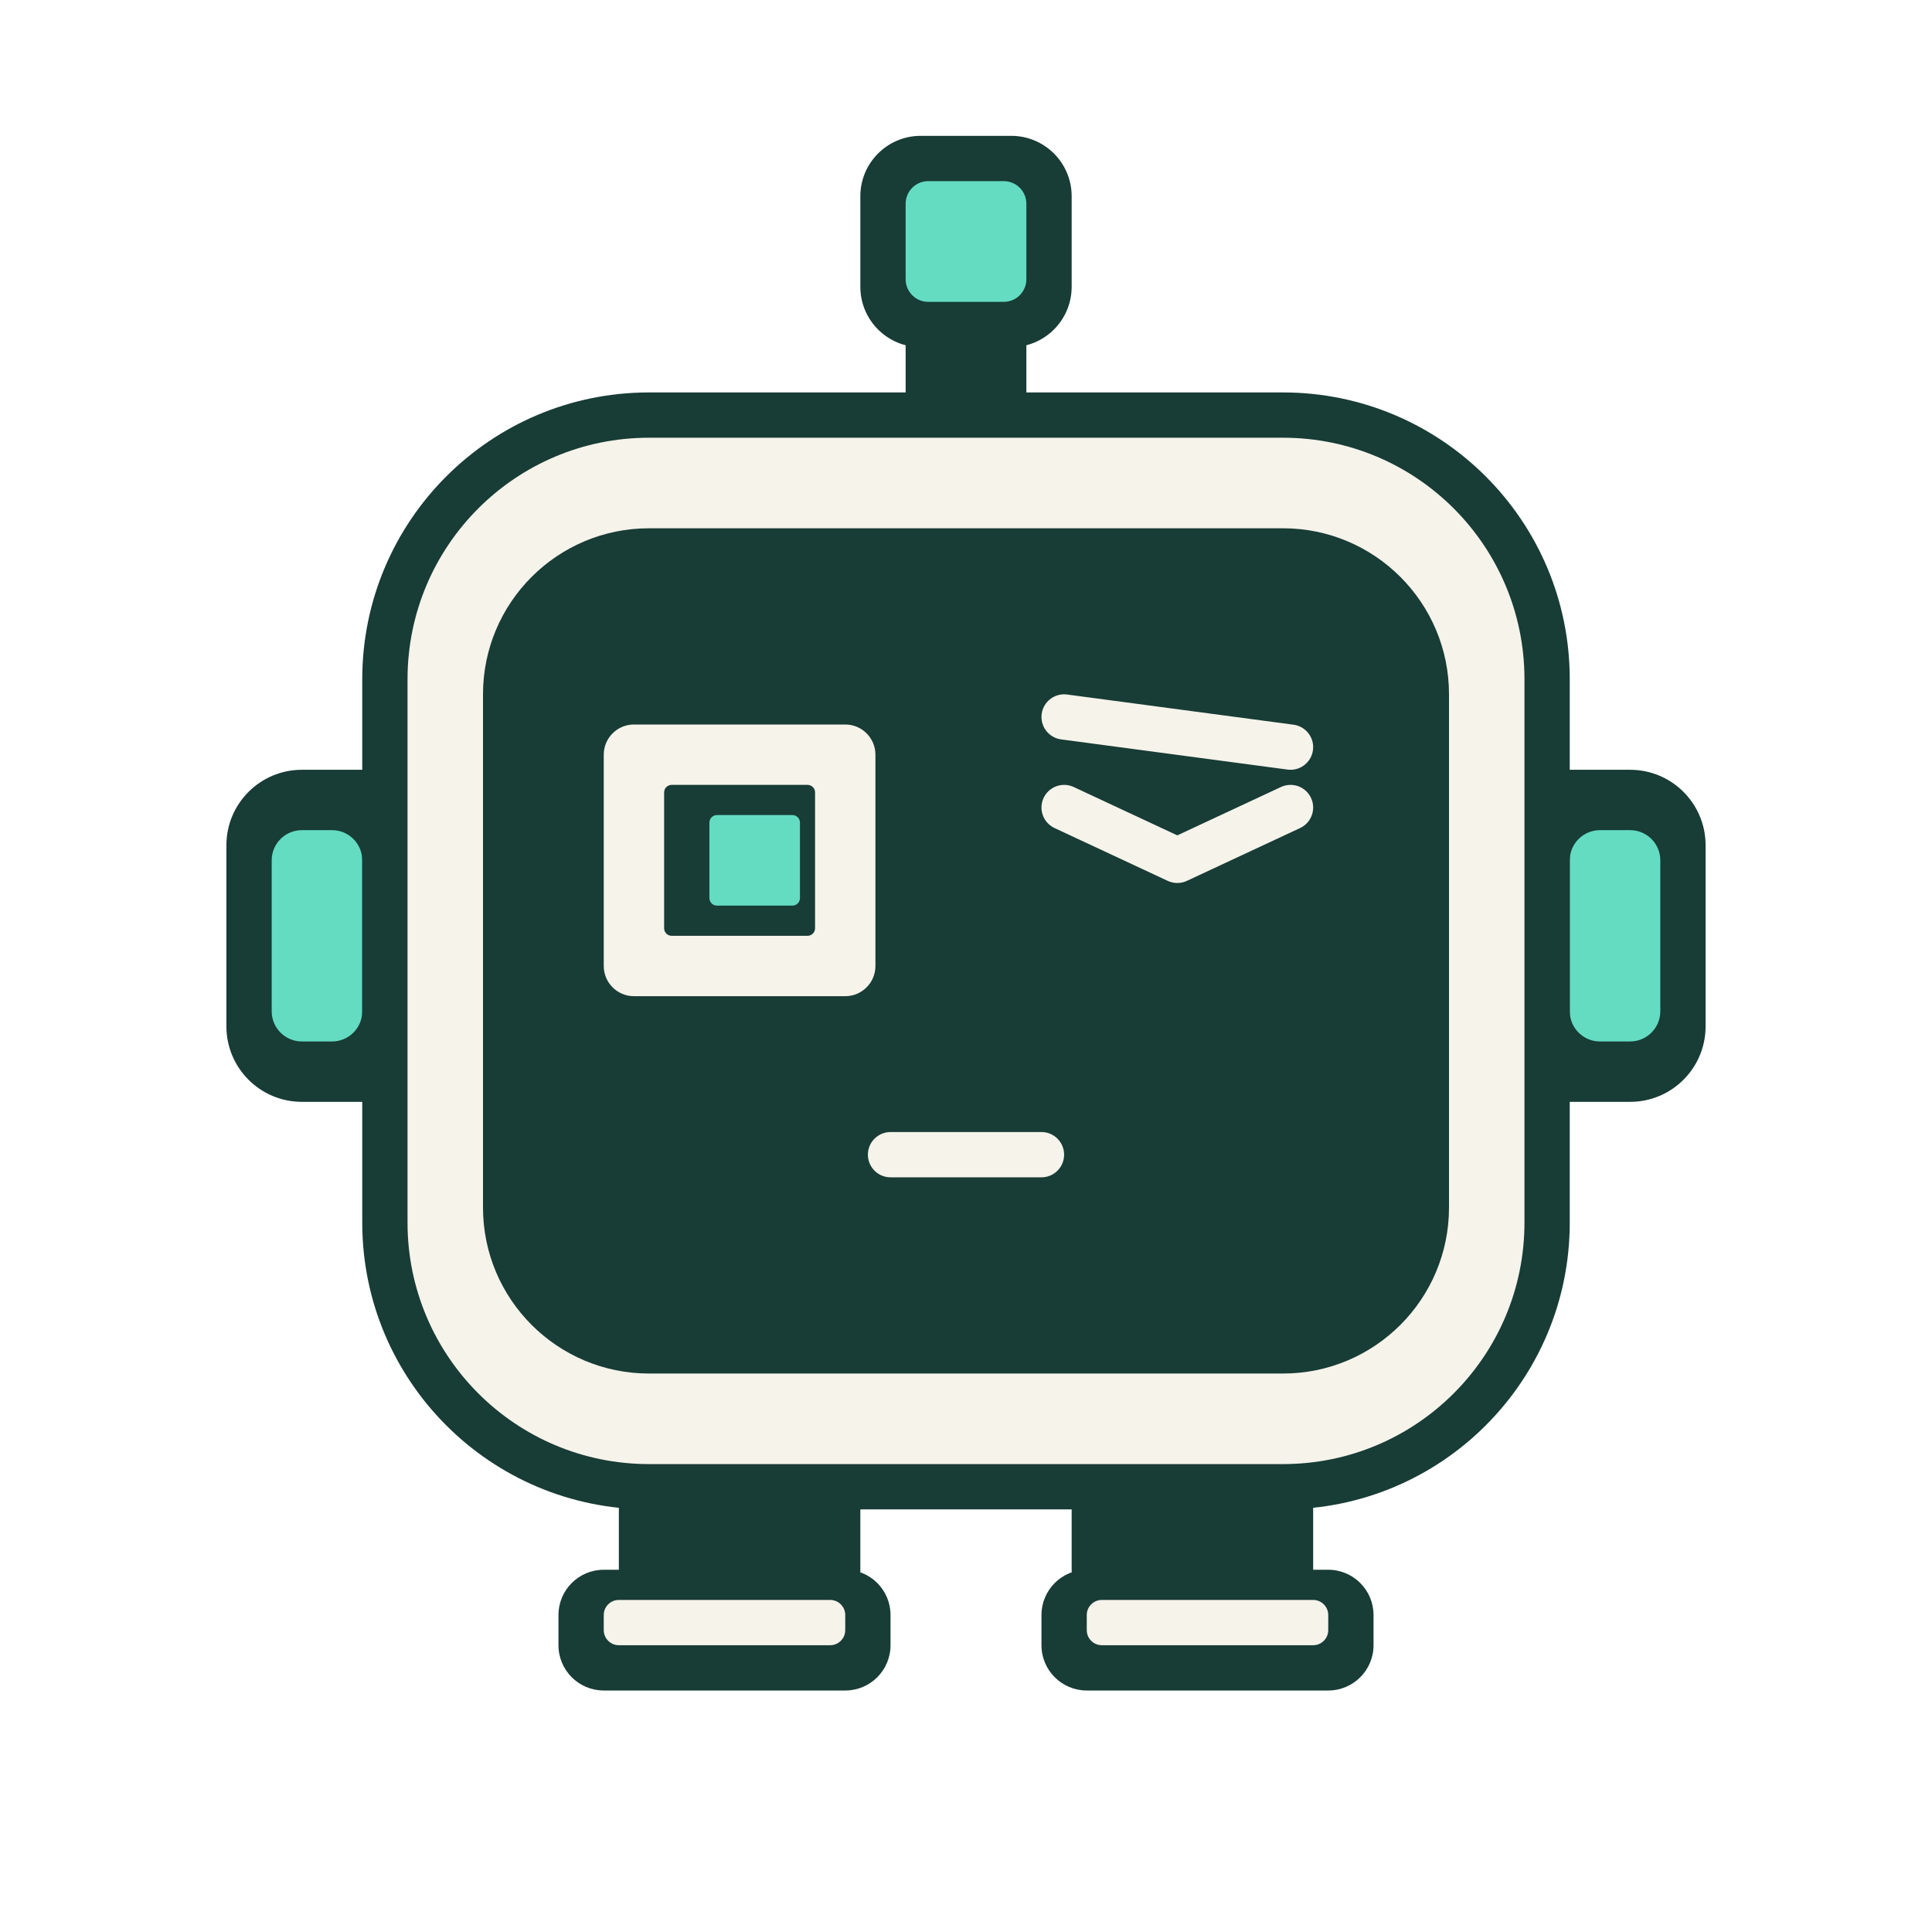
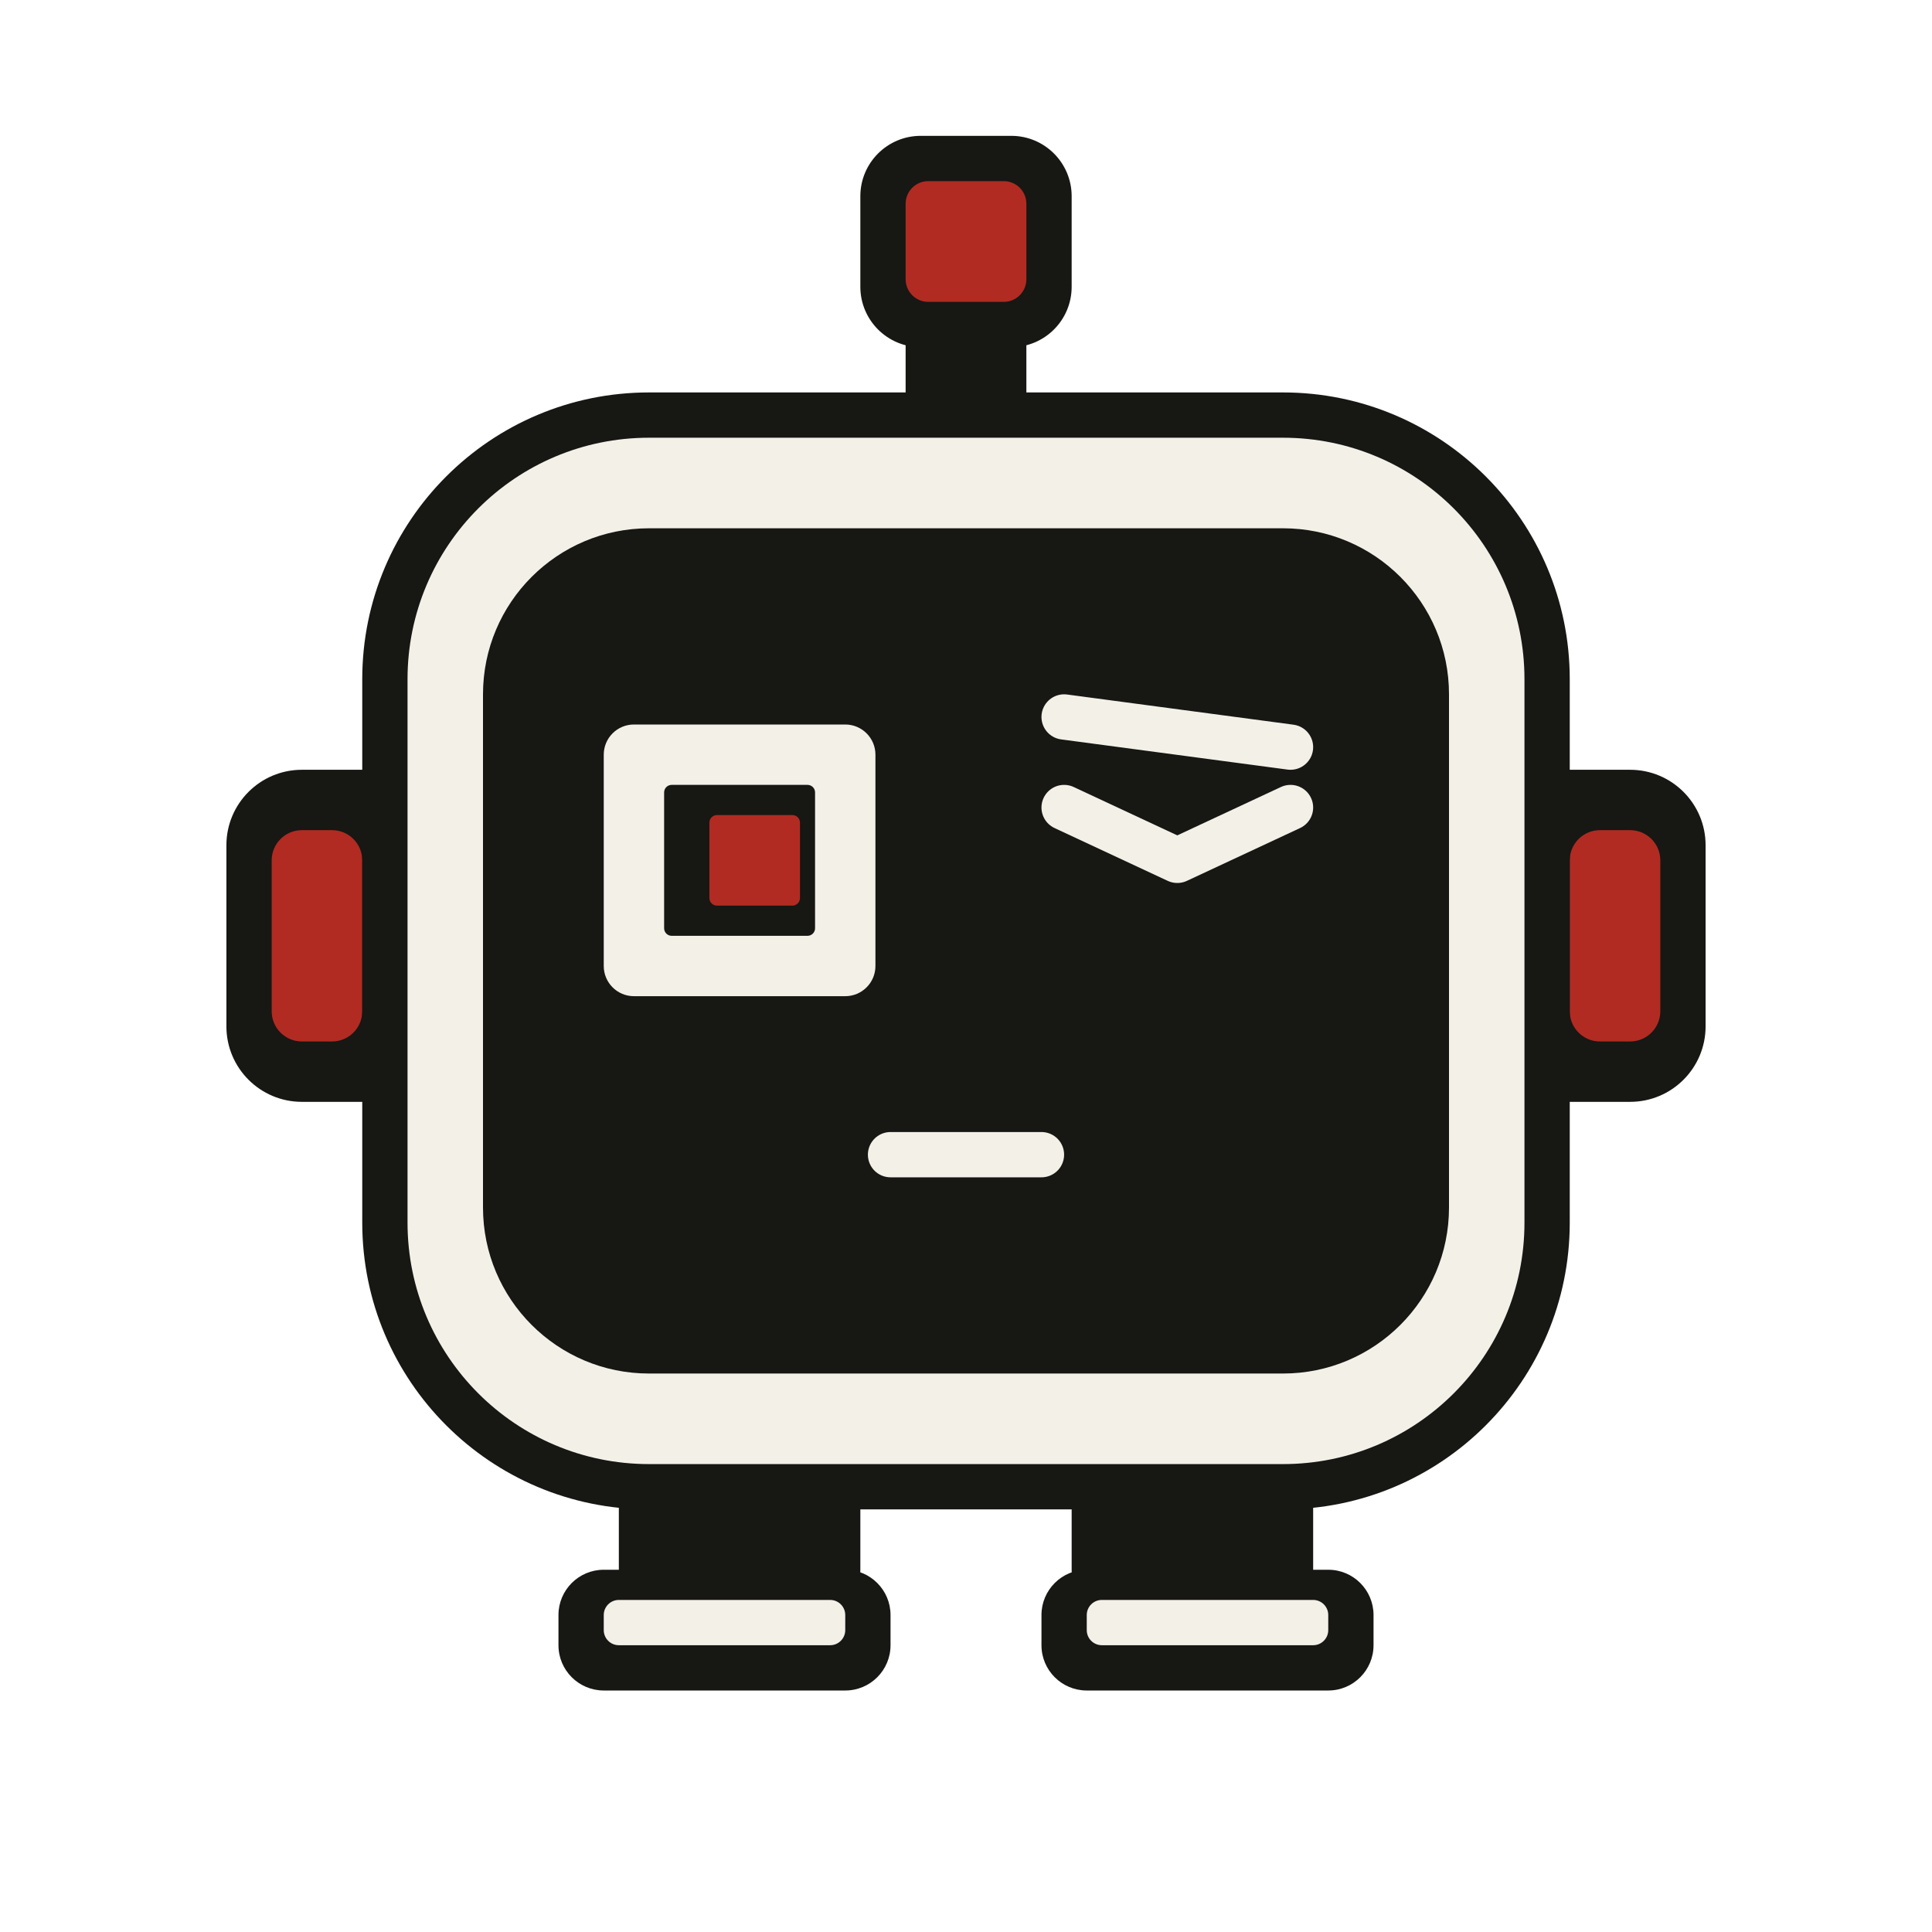
<svg xmlns="http://www.w3.org/2000/svg" width="512" height="512" viewBox="0 0 512 512" role="img" aria-labelledby="title description">
-   <rect x="240" y="76" width="32" height="44" rx="8" fill="#183C36" />
-   <rect x="228" y="36" width="56" height="56" rx="16" fill="#183C36" />
-   <rect x="240" y="48" width="32" height="32" rx="6" fill="#63DCC2" />
-   <rect x="164" y="368" width="64" height="64" rx="16" fill="#183C36" />
-   <rect x="284" y="368" width="64" height="64" rx="16" fill="#183C36" />
-   <rect x="148" y="416" width="88" height="32" rx="12" fill="#183C36" />
-   <rect x="276" y="416" width="88" height="32" rx="12" fill="#183C36" />
-   <rect x="160" y="424" width="64" height="12" rx="4" fill="#F5F3EA" />
-   <rect x="288" y="424" width="64" height="12" rx="4" fill="#F5F3EA" />
-   <rect x="60" y="204" width="64" height="88" rx="20" fill="#183C36" />
-   <rect x="388" y="204" width="64" height="88" rx="20" fill="#183C36" />
-   <rect x="72" y="220" width="24" height="56" rx="8" fill="#63DCC2" />
-   <rect x="416" y="220" width="24" height="56" rx="8" fill="#63DCC2" />
-   <rect x="96" y="104" width="320" height="296" rx="76" fill="#183C36" />
-   <rect x="108" y="116" width="296" height="272" rx="64" fill="#F5F3EA" />
-   <rect x="128" y="140" width="256" height="224" rx="44" fill="#183C36" />
-   <rect x="160" y="192" width="72" height="72" rx="8" fill="#F5F3EA" />
-   <rect x="176.0" y="208.0" width="40.0" height="40.0" rx="2" fill="#183C36" />
-   <rect x="188.0" y="216.0" width="24.0" height="24.0" rx="2" fill="#63DCC2" />
-   <path d="M282 214l30 14 30-14M282 190l60 8M236 306h40" fill="none" stroke="#F5F3EA" stroke-width="12" stroke-linecap="round" stroke-linejoin="round" />
+   <rect x="240" y="76" width="32" height="44" rx="8" fill="#171714" />
+   <rect x="228" y="36" width="56" height="56" rx="16" fill="#171714" />
+   <rect x="240" y="48" width="32" height="32" rx="6" fill="#B12B22" />
+   <rect x="164" y="368" width="64" height="64" rx="16" fill="#171714" />
+   <rect x="284" y="368" width="64" height="64" rx="16" fill="#171714" />
+   <rect x="148" y="416" width="88" height="32" rx="12" fill="#171714" />
+   <rect x="276" y="416" width="88" height="32" rx="12" fill="#171714" />
+   <rect x="160" y="424" width="64" height="12" rx="4" fill="#F3F0E7" />
+   <rect x="288" y="424" width="64" height="12" rx="4" fill="#F3F0E7" />
+   <rect x="60" y="204" width="64" height="88" rx="20" fill="#171714" />
+   <rect x="388" y="204" width="64" height="88" rx="20" fill="#171714" />
+   <rect x="72" y="220" width="24" height="56" rx="8" fill="#B12B22" />
+   <rect x="416" y="220" width="24" height="56" rx="8" fill="#B12B22" />
+   <rect x="96" y="104" width="320" height="296" rx="76" fill="#171714" />
+   <rect x="108" y="116" width="296" height="272" rx="64" fill="#F3F0E7" />
+   <rect x="128" y="140" width="256" height="224" rx="44" fill="#171714" />
+   <rect x="160" y="192" width="72" height="72" rx="8" fill="#F3F0E7" />
+   <rect x="176.0" y="208.0" width="40.0" height="40.0" rx="2" fill="#171714" />
+   <rect x="188.0" y="216.0" width="24.0" height="24.0" rx="2" fill="#B12B22" />
+   <path d="M282 214l30 14 30-14M282 190l60 8M236 306h40" fill="none" stroke="#F3F0E7" stroke-width="12" stroke-linecap="round" stroke-linejoin="round" />
</svg>
